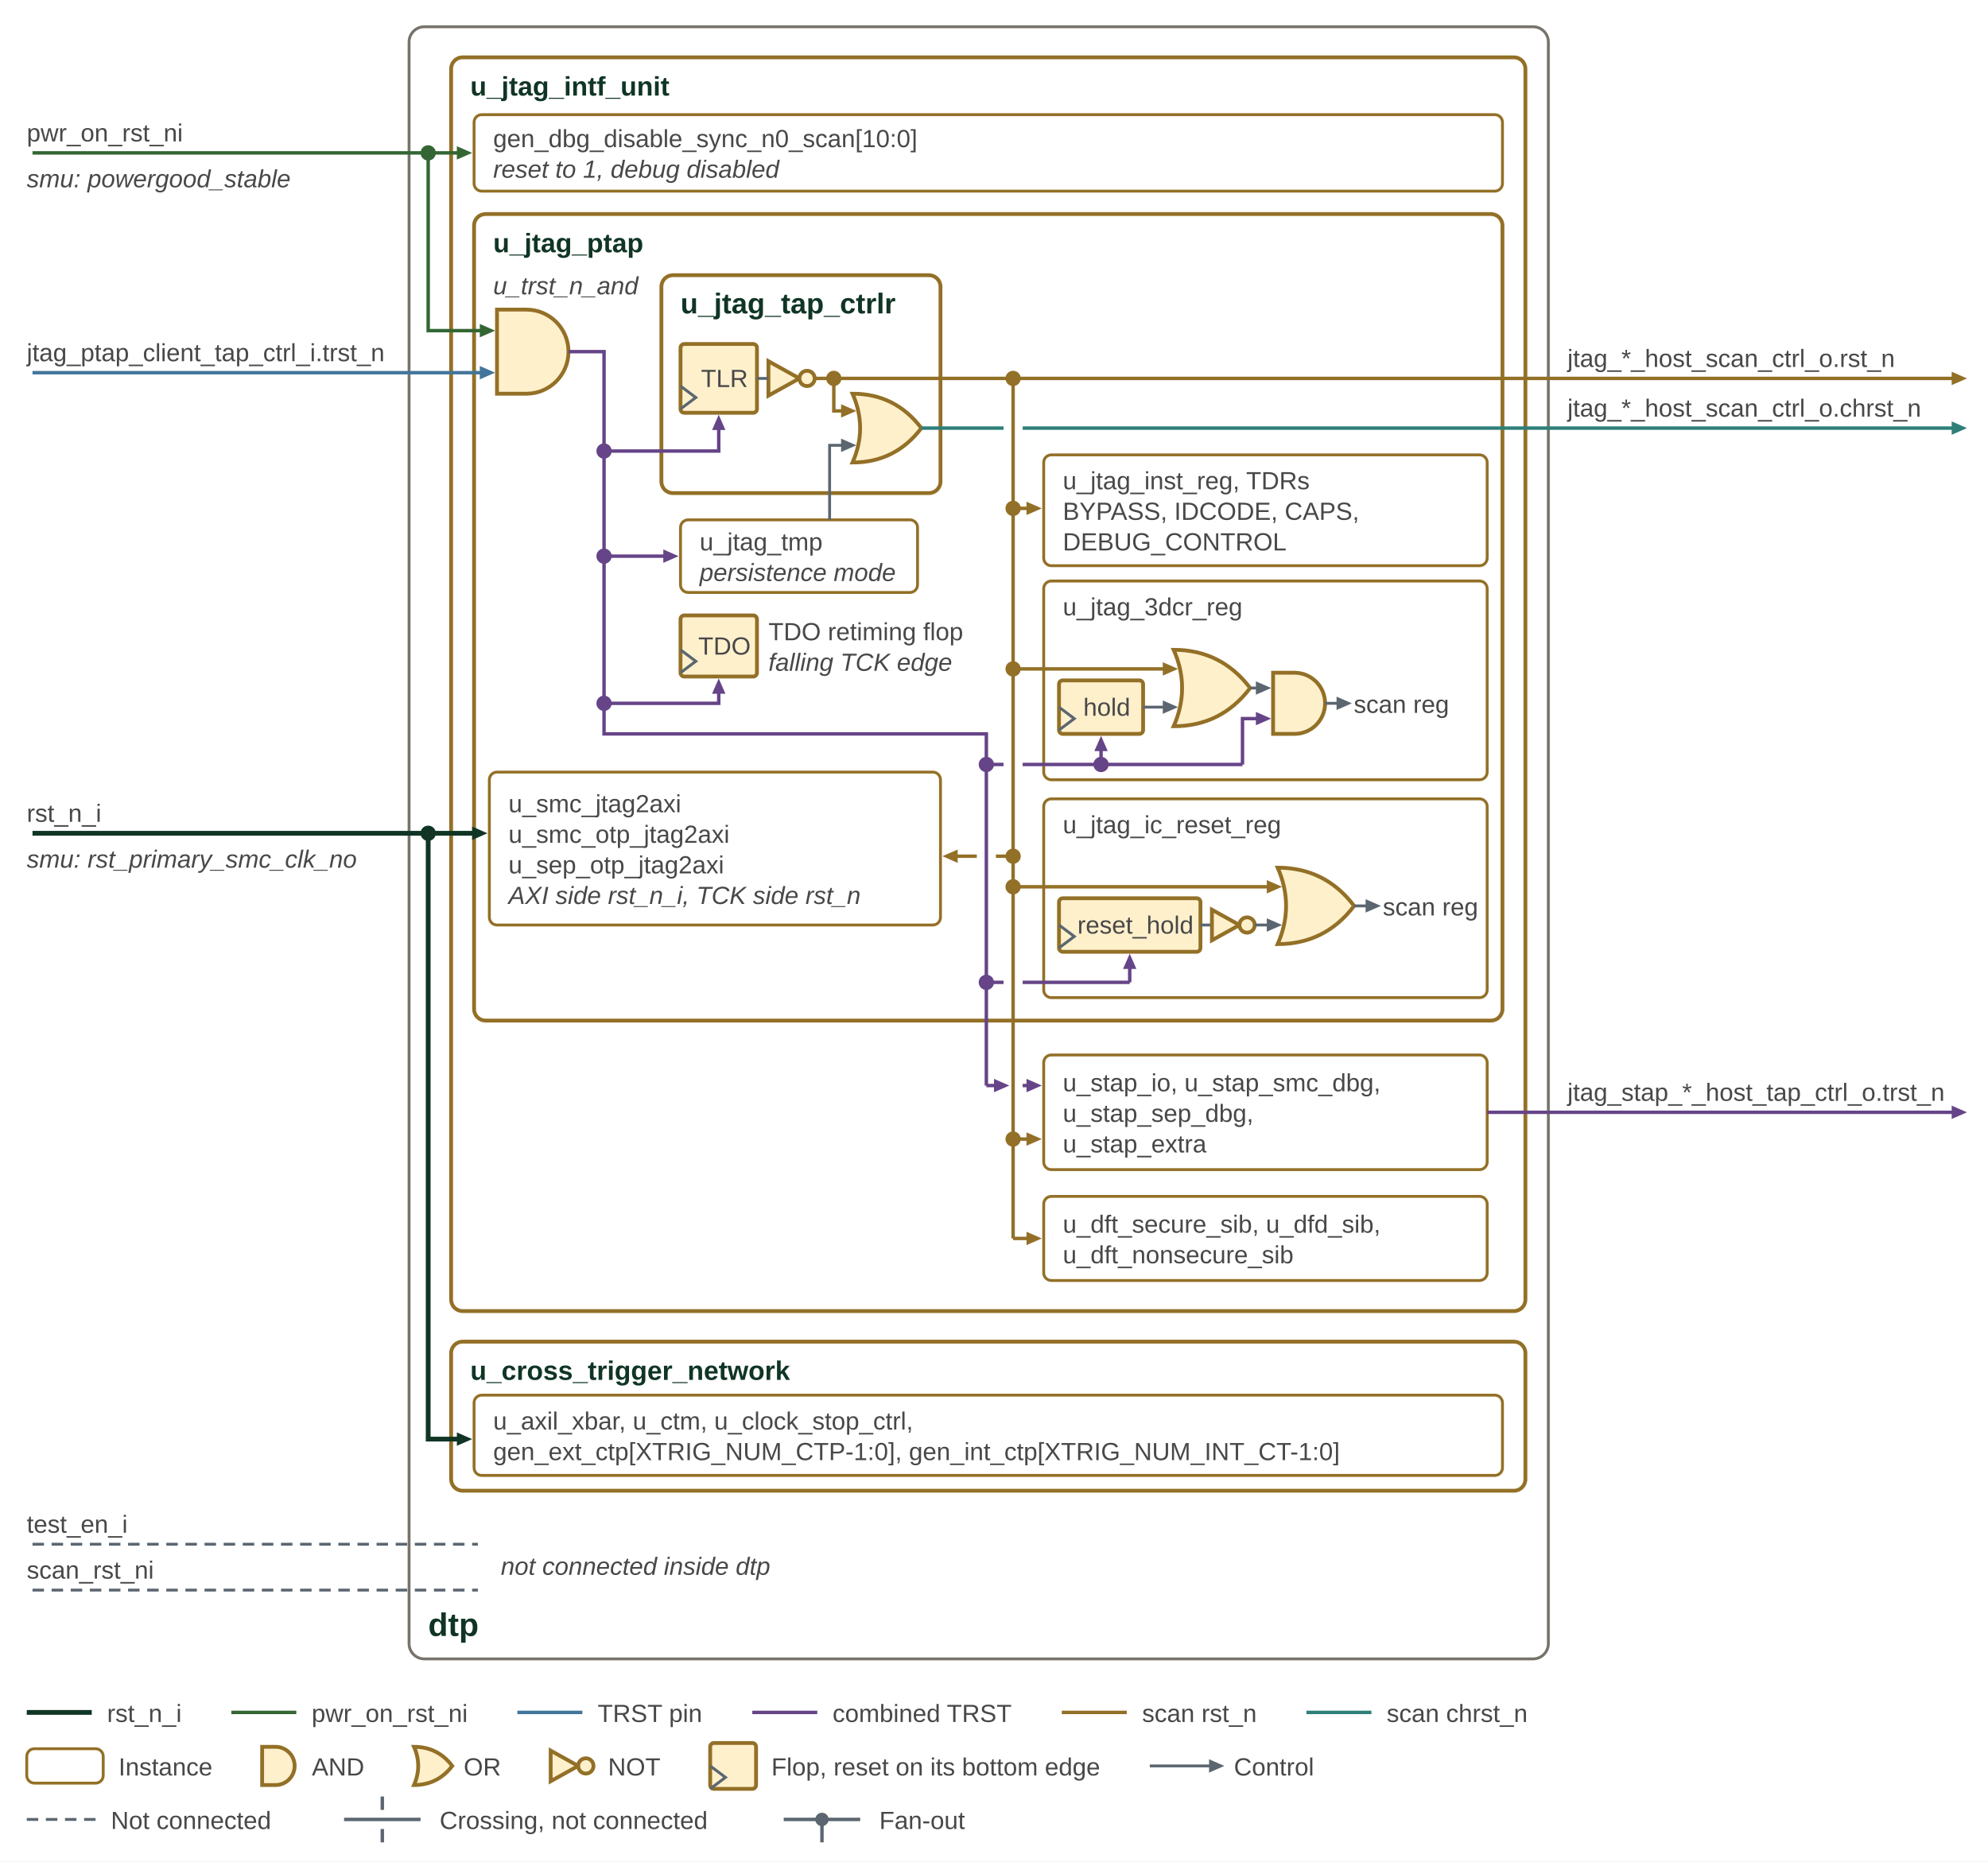
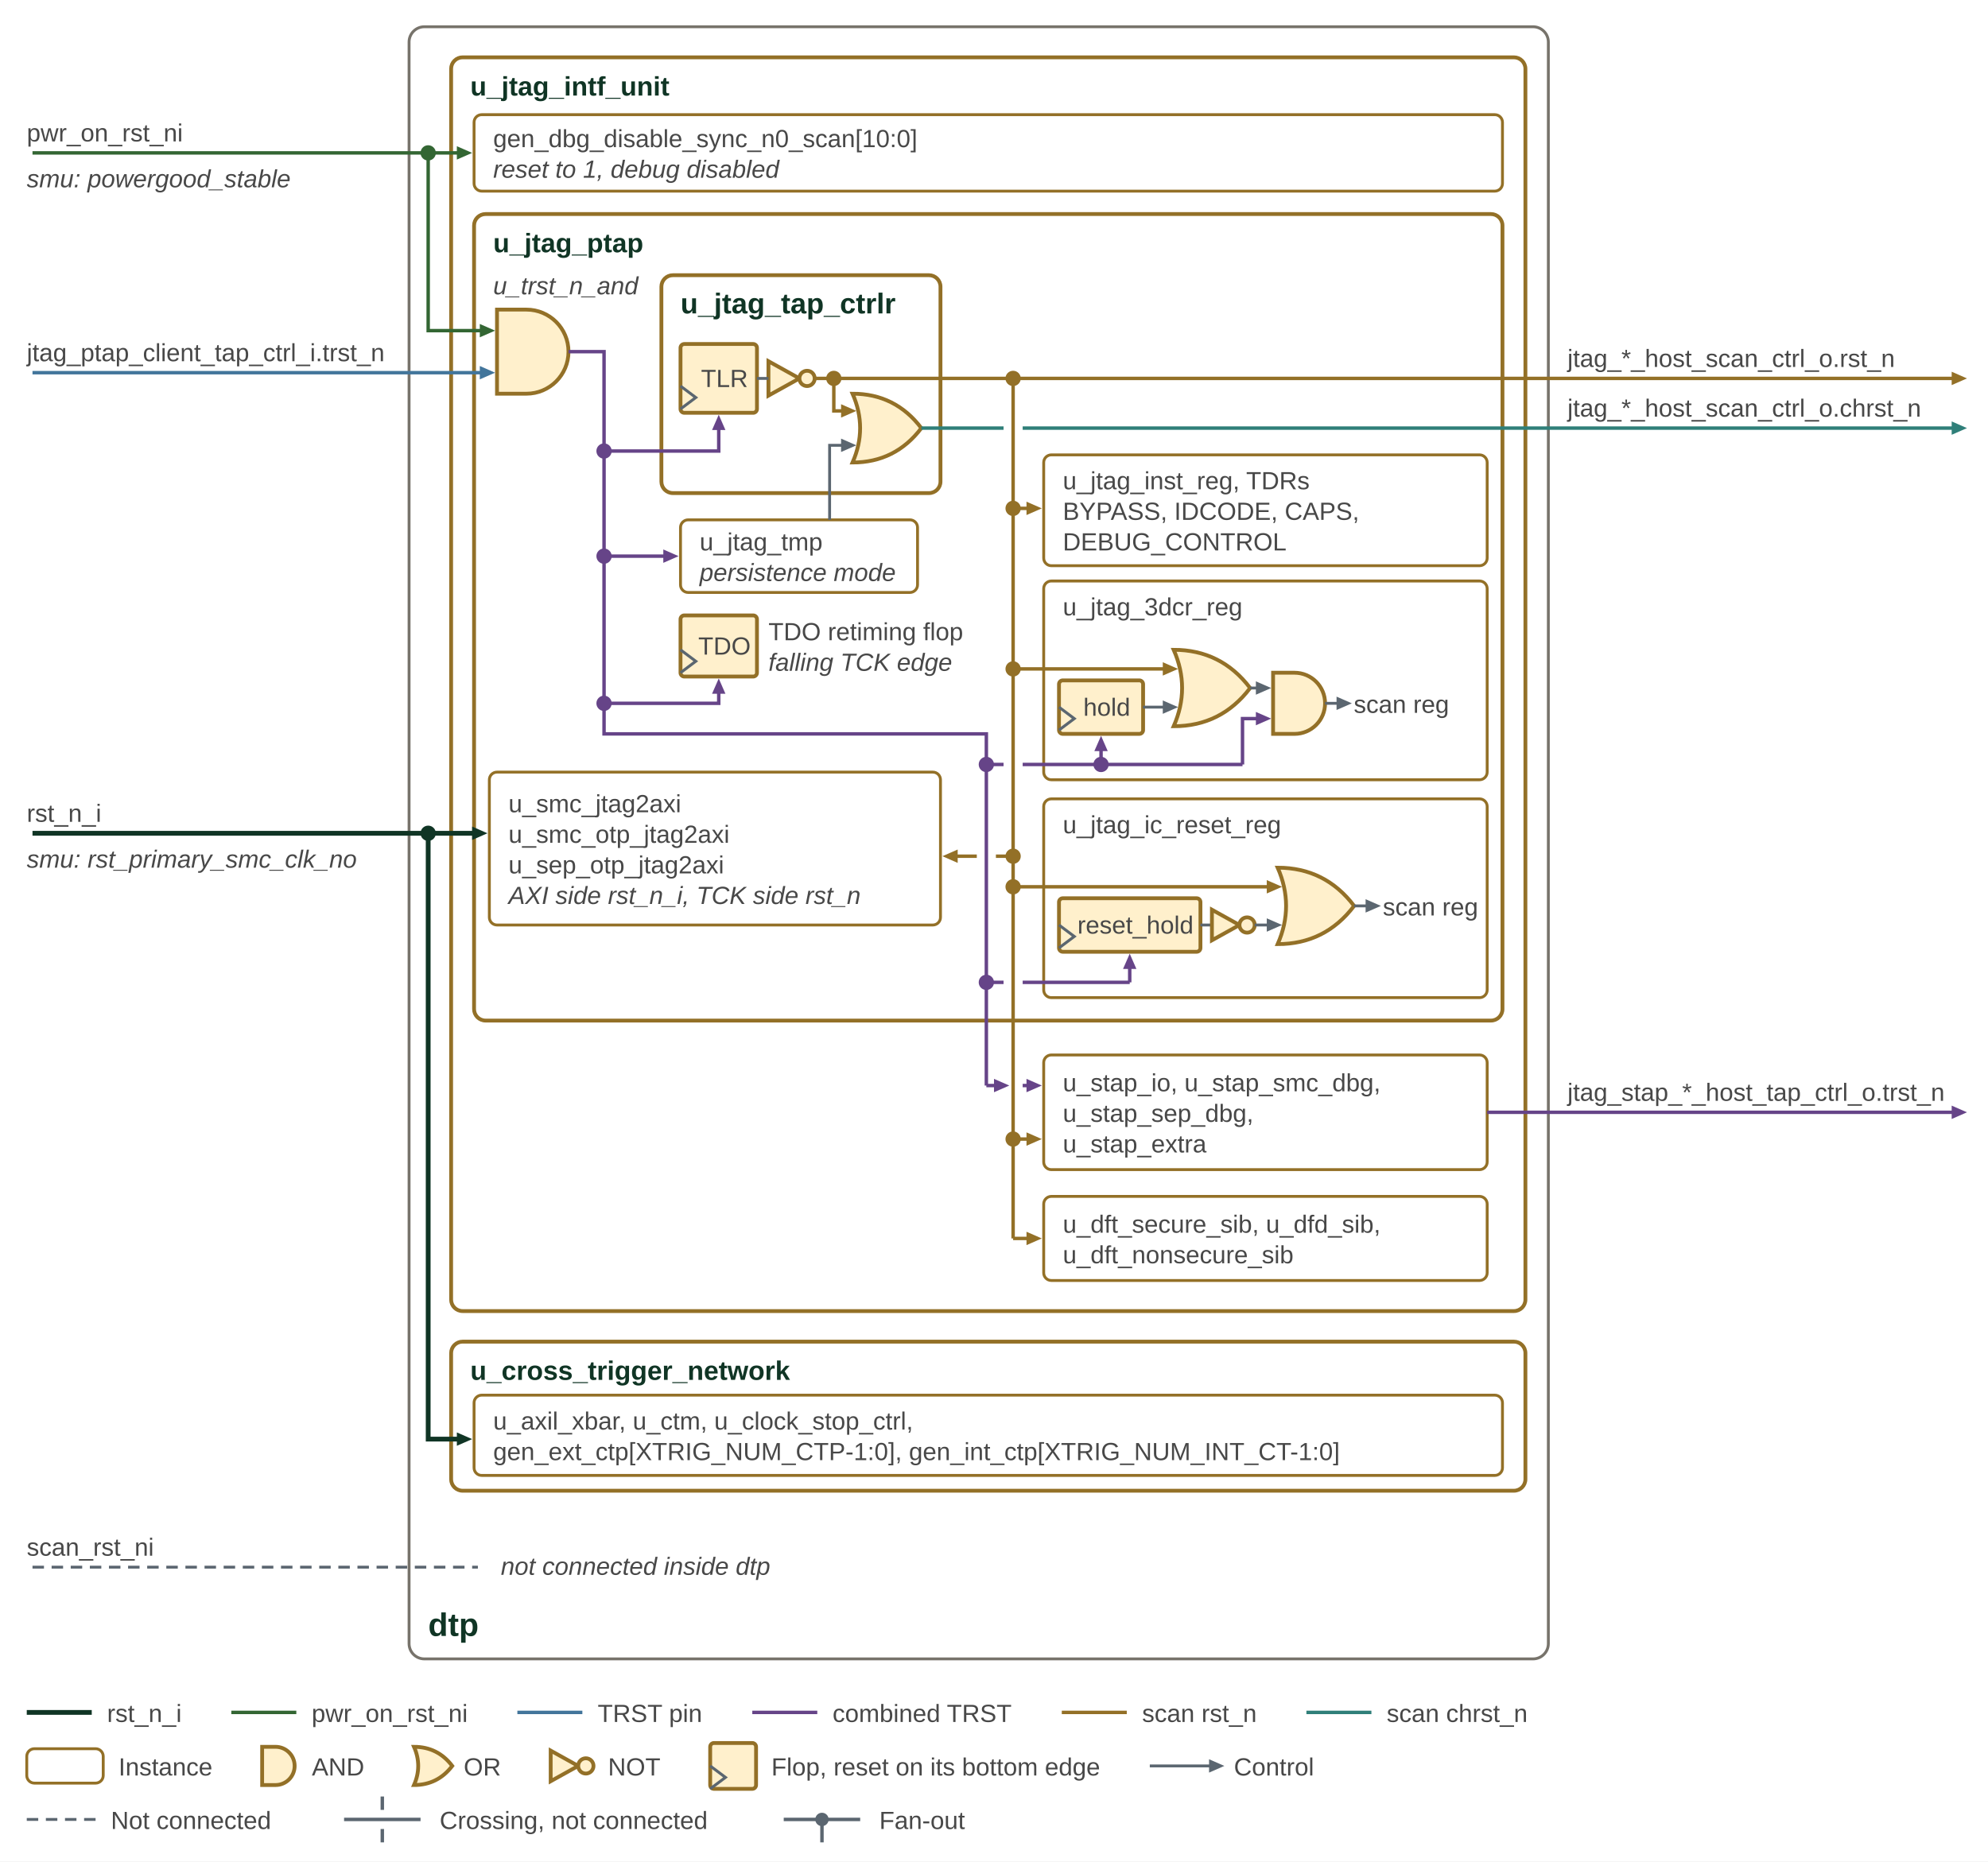
<svg xmlns="http://www.w3.org/2000/svg" width="1040" height="974" viewBox="0 0 1040 974" role="img" aria-labelledby="title desc">
  <defs>
    <marker id="ae" markerUnits="userSpaceOnUse" markerWidth="10" markerHeight="9" refX="7" refY="4.5" orient="auto">
      <path d="M0,0 L10,4.5 L0,9 Z" fill="#103525" />
    </marker>
    <marker id="as" markerUnits="userSpaceOnUse" markerWidth="10" markerHeight="9" refX="3" refY="4.5" orient="auto">
      <path d="M10,0 L0,4.5 L10,9 Z" fill="#103525" />
    </marker>
    <marker id="ge" markerUnits="userSpaceOnUse" markerWidth="8" markerHeight="7" refX="5" refY="3.5" orient="auto">
      <path d="M0,0 L8,3.5 L0,7 Z" fill="#5b6670" />
    </marker>
    <marker id="gs" markerUnits="userSpaceOnUse" markerWidth="8" markerHeight="7" refX="3" refY="3.5" orient="auto">
      <path d="M8,0 L0,3.5 L8,7 Z" fill="#5b6670" />
    </marker>
    <marker id="je" markerUnits="userSpaceOnUse" markerWidth="8" markerHeight="7" refX="5" refY="3.5" orient="auto">
      <path d="M0,0 L8,3.5 L0,7 Z" fill="#42759b" />
    </marker>
    <marker id="js" markerUnits="userSpaceOnUse" markerWidth="8" markerHeight="7" refX="3" refY="3.5" orient="auto">
      <path d="M8,0 L0,3.5 L8,7 Z" fill="#42759b" />
    </marker>
    <marker id="m-smu" markerUnits="userSpaceOnUse" markerWidth="8" markerHeight="7" refX="5" refY="3.5" orient="auto">
      <path d="M0,0 L8,3.5 L0,7 Z" fill="#103525" />
    </marker>
    <marker id="m-ref" markerUnits="userSpaceOnUse" markerWidth="8" markerHeight="7" refX="5" refY="3.5" orient="auto">
      <path d="M0,0 L8,3.5 L0,7 Z" fill="#2f7f79" />
    </marker>
    <marker id="m-per" markerUnits="userSpaceOnUse" markerWidth="8" markerHeight="7" refX="5" refY="3.5" orient="auto">
      <path d="M0,0 L8,3.5 L0,7 Z" fill="#937027" />
    </marker>
    <marker id="m-tel" markerUnits="userSpaceOnUse" markerWidth="8" markerHeight="7" refX="5" refY="3.5" orient="auto">
      <path d="M0,0 L8,3.5 L0,7 Z" fill="#664488" />
    </marker>
    <marker id="m-wdt" markerUnits="userSpaceOnUse" markerWidth="8" markerHeight="7" refX="5" refY="3.5" orient="auto">
      <path d="M0,0 L8,3.5 L0,7 Z" fill="#77736b" />
    </marker>
    <marker id="m-rosc" markerUnits="userSpaceOnUse" markerWidth="8" markerHeight="7" refX="5" refY="3.5" orient="auto">
      <path d="M0,0 L8,3.5 L0,7 Z" fill="#336633" />
    </marker>
    <marker id="m-jtag" markerUnits="userSpaceOnUse" markerWidth="8" markerHeight="7" refX="5" refY="3.5" orient="auto">
      <path d="M0,0 L8,3.5 L0,7 Z" fill="#42759b" />
    </marker>
    <marker id="m-spi" markerUnits="userSpaceOnUse" markerWidth="8" markerHeight="7" refX="5" refY="3.5" orient="auto">
      <path d="M0,0 L8,3.5 L0,7 Z" fill="#5b6670" />
    </marker>
    <marker id="m-slate" markerUnits="userSpaceOnUse" markerWidth="8" markerHeight="7" refX="5" refY="3.5" orient="auto">
      <path d="M0,0 L8,3.5 L0,7 Z" fill="#5b6670" />
    </marker>
    <marker id="m-pg" markerUnits="userSpaceOnUse" markerWidth="8" markerHeight="7" refX="5" refY="3.5" orient="auto">
      <path d="M0,0 L8,3.5 L0,7 Z" fill="#336633" />
    </marker>
    <style>
text { font-family: Arial, sans-serif; font-size: 15px; fill: #484848; }
.t { fill: #484848; }
.b { font-size: 17px; font-weight: bold; fill: #103525; }
.bs { font-size: 15px; font-weight: bold; fill: #103525; }
.h { font-size: 22px; font-weight: bold; fill: #103525; }
.s { font-size: 13px; fill: #484848; }
.si { font-size: 13px; font-style: italic; fill: #484848; }
.pmt { font-size: 12px; font-weight: bold; fill: #ffffff; }
.pst { font-size: 12px; font-weight: bold; fill: #103525; }
.pjt { font-size: 12px; font-weight: bold; fill: #1d4b6e; }
.pct { font-size: 12px; font-weight: bold; fill: #1f5c57; }
.pm { fill: #103525; stroke: #103525; stroke-width: 1.2; }
.ps { fill: #ffffff; stroke: #103525; stroke-width: 1.2; }
.pj { fill: #e8f3ff; stroke: #42759b; stroke-width: 1.2; }
.pc { fill: #d9f0ee; stroke: #2f7f79; stroke-width: 1.2; }
.smu { fill: #ffffff; stroke: #77736b; stroke-width: 1.5; }
.network { fill: #e8f0e8; stroke: #336633; stroke-width: 2; }
.fabric { fill: #fff0cc; stroke: #937027; stroke-width: 2; }
.core { fill: #ffffff; stroke: #937027; stroke-width: 2; }
.future { fill: #ffffff; stroke: #937027; stroke-width: 2; }
.nostroke { stroke: none; }
.fut { fill: none; stroke-dasharray: 7 5; }
.opt { stroke-dasharray: 7 5; }
.hatch { fill: none; stroke: #103525; stroke-opacity: 0.16; stroke-width: 1.2; }
.external { fill: #f2f2f2; stroke: #77736b; stroke-width: 1.5; }
.axi { fill: none; stroke: #103525; stroke-width: 2.5; marker-start: url(#as); marker-end: url(#ae); }
.axio { fill: none; stroke: #103525; stroke-width: 2.5; stroke-dasharray: 8 5; marker-start: url(#as); marker-end: url(#ae); }
.sig { fill: none; stroke: #5b6670; stroke-width: 1.5; marker-start: url(#gs); marker-end: url(#ge); }
.sigo { fill: none; stroke: #5b6670; stroke-width: 1.5; marker-end: url(#ge); }
.jtag { fill: none; stroke: #42759b; stroke-width: 1.8; marker-end: url(#je); }
.jtagb { fill: none; stroke: #42759b; stroke-width: 1.8; marker-start: url(#js); marker-end: url(#je); }
.sigplain { fill: none; stroke: #5b6670; stroke-width: 1.5; }
.n-smu { fill: none; stroke: #103525; stroke-width: 2.5; }
.a-smu { fill: none; stroke: #103525; stroke-width: 2.5; marker-end: url(#m-smu); }
.n-ref { fill: none; stroke: #2f7f79; stroke-width: 1.8; }
.a-ref { fill: none; stroke: #2f7f79; stroke-width: 1.8; marker-end: url(#m-ref); }
.n-per { fill: none; stroke: #937027; stroke-width: 1.8; }
.a-per { fill: none; stroke: #937027; stroke-width: 1.8; marker-end: url(#m-per); }
.n-tel { fill: none; stroke: #664488; stroke-width: 1.8; }
.a-tel { fill: none; stroke: #664488; stroke-width: 1.8; marker-end: url(#m-tel); }
.n-wdt { fill: none; stroke: #77736b; stroke-width: 1.8; }
.a-wdt { fill: none; stroke: #77736b; stroke-width: 1.8; marker-end: url(#m-wdt); }
.n-rosc { fill: none; stroke: #336633; stroke-width: 1.8; }
.a-rosc { fill: none; stroke: #336633; stroke-width: 1.8; marker-end: url(#m-rosc); }
.n-jtag { fill: none; stroke: #42759b; stroke-width: 1.8; }
.a-jtag { fill: none; stroke: #42759b; stroke-width: 1.8; marker-end: url(#m-jtag); }
.n-spi { fill: none; stroke: #5b6670; stroke-width: 1.8; }
.a-spi { fill: none; stroke: #5b6670; stroke-width: 1.8; marker-end: url(#m-spi); }
.n-slate { fill: none; stroke: #5b6670; stroke-width: 1.8; }
.a-slate { fill: none; stroke: #5b6670; stroke-width: 1.8; marker-end: url(#m-slate); }
.n-pg { fill: none; stroke: #336633; stroke-width: 1.8; }
.a-pg { fill: none; stroke: #336633; stroke-width: 1.8; marker-end: url(#m-pg); }
.bt { font-size: 14px; font-weight: bold; fill: #103525; }
.leaf { stroke: #937027; stroke-width: 1.5; }
.outl { fill: none; stroke: #937027; stroke-width: 1.5; }
.outl2 { fill: none; stroke: #937027; stroke-width: 2; }
.tabt { font-size: 11px; font-weight: bold; fill: #ffffff; }
.g-smc { fill: none; stroke: #103525; stroke-width: 1.8; stroke-dasharray: 6 4; marker-end: url(#m-smu); }
.g-ref { fill: none; stroke: #2f7f79; stroke-width: 1.8; stroke-dasharray: 6 4; marker-end: url(#m-ref); }
.g-per { fill: none; stroke: #937027; stroke-width: 1.8; stroke-dasharray: 6 4; marker-end: url(#m-per); }
.g-tel { fill: none; stroke: #664488; stroke-width: 1.8; stroke-dasharray: 6 4; marker-end: url(#m-tel); }
.g-slate { fill: none; stroke: #5b6670; stroke-width: 1.8; stroke-dasharray: 6 4; marker-end: url(#m-slate); }
.gn-slate { fill: none; stroke: #5b6670; stroke-width: 1.8; stroke-dasharray: 6 4; }
.gn-per { fill: none; stroke: #937027; stroke-width: 1.8; stroke-dasharray: 6 4; }
.n-dash { fill: none; stroke: #5b6670; stroke-width: 1.5; stroke-dasharray: 6 4; }
.plain { fill: #ffffff; stroke: #937027; stroke-width: 1.5; }
</style>
  </defs>
  <rect width="1040" height="974" fill="#ffffff" />
  <rect class="smu" x="214" y="14" width="596" height="854" rx="8" />
  <text class="b" x="224" y="856" text-anchor="start">dtp</text>
  <rect class="core" x="236" y="30" width="562" height="656" rx="6" />
  <text class="bt" x="246" y="50" text-anchor="start">u_jtag_intf_unit</text>
  <rect class="core" x="248" y="112" width="538" height="422" rx="6" />
  <text class="bt" x="258" y="132" text-anchor="start">u_jtag_ptap</text>
  <rect class="core" x="236" y="702" width="562" height="78" rx="6" />
  <text class="bt" x="246" y="722" text-anchor="start">u_cross_trigger_network</text>
  <rect class="plain" x="248" y="60" width="538" height="40" rx="4" />
  <text class="s" x="258" y="77" text-anchor="start">gen_dbg_disable_sync_n0_scan[10:0]</text>
  <text class="si" x="258" y="93" text-anchor="start">reset to 1, debug disabled</text>
  <text class="s" x="14" y="74" text-anchor="start">pwr_on_rst_ni</text>
  <text class="si" x="14" y="98" text-anchor="start">smu: powergood_stable</text>
  <path class="a-pg" d="M17,80 L244,80" />
  <circle cx="224" cy="80" r="4" fill="#336633" />
  <path class="fabric" d="M260,162 L275.4,162 A22,22 0 0 1 275.4,206 L260,206 Z" />
  <text class="si" x="258" y="154" text-anchor="start">u_trst_n_and</text>
  <path class="a-pg" d="M224,80 L224,173.0 L256,173.0" />
  <text class="s" x="14" y="189" text-anchor="start">jtag_ptap_client_tap_ctrl_i.trst_n</text>
  <path class="a-jtag" d="M17,195.0 L256,195.0" />
  <rect class="core" x="346" y="144" width="146" height="114" rx="6" />
  <text class="bs" x="356" y="164" text-anchor="start">u_jtag_tap_ctrlr</text>
  <rect class="fabric" x="356" y="180" width="40" height="36" rx="2" />
  <path class="sigplain" d="M356,202 L364,208 L356,214" />
  <text class="s" x="379" y="202.5" text-anchor="middle">TLR</text>
  <path class="fabric" d="M402,189 L418.2,198 L402,207 Z" />
  <circle class="fabric" cx="422.2" cy="198" r="4" />
  <path class="sigplain" d="M396,198 L402,198" />
  <path class="fabric" d="M446,206 Q453.92,224 446,242 Q468.32,242 482,224 Q468.32,206 446,206 Z" />
  <path class="a-per" d="M436.2,198 L436.2,215.0 L445.0,215.0" />
  <circle cx="436.2" cy="198" r="4" fill="#937027" />
  <path class="n-tel" d="M297.4,184.0 L316,184.0 L316,384 L516,384 L516,568" />
  <path class="a-tel" d="M316,236 L376,236 L376,220" />
  <circle cx="316" cy="236" r="4" fill="#664488" />
  <path class="n-per" d="M426.2,198 L530,198 L530,648" />
  <circle cx="530" cy="198" r="4" fill="#937027" />
  <path class="a-per" d="M530,198 L1026,198" />
  <text class="s" x="820" y="192" text-anchor="start">jtag_*_host_scan_ctrl_o.rst_n</text>
  <path class="n-ref" d="M482,224 L525,224" />
  <path class="a-ref" d="M535,224 L1026,224" />
  <text class="s" x="820" y="218" text-anchor="start">jtag_*_host_scan_ctrl_o.chrst_n</text>
  <rect class="plain" x="356" y="272" width="124" height="38" rx="4" />
  <text class="s" x="366" y="288" text-anchor="start">u_jtag_tmp</text>
  <text class="si" x="366" y="304" text-anchor="start">persistence mode</text>
  <path class="sigo" d="M434,272 L434,233.0 L445.0,233.0" />
  <path class="a-tel" d="M316,291 L352,291" />
  <circle cx="316" cy="291" r="4" fill="#664488" />
  <rect class="fabric" x="356" y="322" width="40" height="32" rx="2" />
  <path class="sigplain" d="M356,340 L364,346 L356,352" />
  <text class="s" x="379" y="342.5" text-anchor="middle">TDO</text>
  <text class="s" x="402" y="335" text-anchor="start">TDO retiming flop</text>
  <text class="si" x="402" y="351" text-anchor="start">falling TCK edge</text>
  <path class="a-tel" d="M316,368 L376,368 L376,358" />
  <circle cx="316" cy="368" r="4" fill="#664488" />
  <rect class="plain" x="546" y="238" width="232" height="58" rx="4" />
  <text class="s" x="556" y="256" text-anchor="start">u_jtag_inst_reg, TDRs</text>
  <text class="s" x="556" y="272" text-anchor="start">BYPASS, IDCODE, CAPS,</text>
  <text class="s" x="556" y="288" text-anchor="start">DEBUG_CONTROL</text>
  <path class="a-per" d="M530,266 L542,266" />
  <circle cx="530" cy="266" r="4" fill="#937027" />
  <rect class="plain" x="546" y="304" width="232" height="104" rx="4" />
  <text class="s" x="556" y="322" text-anchor="start">u_jtag_3dcr_reg</text>
  <rect class="fabric" x="554" y="356" width="44" height="28" rx="2" />
  <path class="sigplain" d="M554,370 L562,376 L554,382" />
  <text class="s" x="579" y="374.5" text-anchor="middle">hold</text>
  <path class="sigo" d="M598,370.0 L613.3,370.0" />
  <path class="a-per" d="M530,350.0 L613.3,350.0" />
  <circle cx="530" cy="350" r="4" fill="#937027" />
  <path class="fabric" d="M614,340 Q622.8,360 614,380 Q638.8,380 654,360 Q638.8,340 614,340 Z" />
  <circle cx="516" cy="400" r="4" fill="#664488" />
  <path class="fabric" d="M666,352 L677.2,352 A16,16 0 0 1 677.2,384 L666,384 Z" />
  <path class="sigo" d="M654,360.0 L662,360.0" />
  <path class="n-tel" d="M516,400 L525,400" />
  <path class="n-tel" d="M535,400 L650,400" />
  <path class="a-tel" d="M650,400 L650,376.0 L662,376.0" />
  <circle cx="576" cy="400" r="4" fill="#664488" />
  <path class="a-tel" d="M576.0,400 L576.0,388.0" />
  <path class="sigo" d="M693.2,368.0 L704.2,368.0" />
  <text class="s" x="708.2" y="373" text-anchor="start">scan reg</text>
  <rect class="plain" x="546" y="418" width="232" height="104" rx="4" />
  <text class="s" x="556" y="436" text-anchor="start">u_jtag_ic_reset_reg</text>
  <rect class="fabric" x="554" y="470" width="74" height="28" rx="2" />
  <path class="sigplain" d="M554,484 L562,490 L554,496" />
  <text class="s" x="594" y="488.5" text-anchor="middle">reset_hold</text>
  <path class="sigplain" d="M628,484.0 L634,484.0" />
  <path class="fabric" d="M634,476 L648.4,484 L634,492 Z" />
  <circle class="fabric" cx="652.4" cy="484" r="4" />
  <path class="sigo" d="M656.4,484.0 L667.7,484.0" />
  <path class="a-per" d="M530,464.0 L667.7,464.0" />
  <circle cx="530" cy="464" r="4" fill="#937027" />
  <path class="fabric" d="M668.4,454 Q677.2,474 668.4,494 Q693.2,494 708.4,474 Q693.2,454 668.4,454 Z" />
  <circle cx="516" cy="514" r="4" fill="#664488" />
  <path class="n-tel" d="M516,514 L525,514" />
  <path class="n-tel" d="M535,514 L591,514" />
  <path class="a-tel" d="M591.0,514 L591.0,502.0" />
  <path class="sigo" d="M708.4,474.0 L719.4,474.0" />
  <text class="s" x="723.4" y="479" text-anchor="start">scan reg</text>
  <rect class="plain" x="256" y="404" width="236" height="80" rx="4" />
  <text class="s" x="266" y="425" text-anchor="start">u_smc_jtag2axi</text>
  <text class="s" x="266" y="441" text-anchor="start">u_smc_otp_jtag2axi</text>
  <text class="s" x="266" y="457" text-anchor="start">u_sep_otp_jtag2axi</text>
  <text class="si" x="266" y="473" text-anchor="start">AXI side rst_n_i, TCK side rst_n</text>
  <path class="n-per" d="M530,448 L521,448" />
  <path class="a-per" d="M511,448 L496,448" />
  <circle cx="530" cy="448" r="4" fill="#937027" />
  <text class="s" x="14" y="430" text-anchor="start">rst_n_i</text>
  <text class="si" x="14" y="454" text-anchor="start">smu: rst_primary_smc_clk_no</text>
  <path class="a-smu" d="M17,436 L252,436" />
  <circle cx="224" cy="436" r="4" fill="#103525" />
  <path class="a-smu" d="M224,436 L224,753.0 L244,753.0" />
  <rect class="plain" x="248" y="730" width="538" height="42" rx="4" />
  <text class="s" x="258" y="748" text-anchor="start">u_axil_xbar, u_ctm, u_clock_stop_ctrl,</text>
  <text class="s" x="258" y="764" text-anchor="start">gen_ext_ctp[XTRIG_NUM_CTP-1:0], gen_int_ctp[XTRIG_NUM_INT_CT-1:0]</text>
  <rect class="plain" x="546" y="552" width="232" height="60" rx="4" />
  <text class="s" x="556" y="571" text-anchor="start">u_stap_io, u_stap_smc_dbg,</text>
  <text class="s" x="556" y="587" text-anchor="start">u_stap_sep_dbg,</text>
  <text class="s" x="556" y="603" text-anchor="start">u_stap_extra</text>
  <path class="a-tel" d="M516,568 L525,568" />
  <path class="a-tel" d="M535,568 L542,568" />
  <path class="a-per" d="M530,596 L542,596" />
  <circle cx="530" cy="596" r="4" fill="#937027" />
  <path class="a-tel" d="M778,582 L1026,582" />
  <text class="s" x="820" y="576" text-anchor="start">jtag_stap_*_host_tap_ctrl_o.trst_n</text>
  <rect class="plain" x="546" y="626" width="232" height="44" rx="4" />
  <text class="s" x="556" y="645" text-anchor="start">u_dft_secure_sib, u_dfd_sib,</text>
  <text class="s" x="556" y="661" text-anchor="start">u_dft_nonsecure_sib</text>
  <path class="a-per" d="M530,648 L542,648" />
-   <text class="s" x="14" y="802" text-anchor="start">test_en_i</text>
-   <path class="n-dash" d="M17,808 L250,808" />
-   <text class="s" x="14" y="826" text-anchor="start">scan_rst_ni</text>
-   <path class="n-dash" d="M17,832 L250,832" />
+   <text class="s" x="14" y="814" text-anchor="start">scan_rst_ni</text>
+   <path class="n-dash" d="M17,820 L250,820" />
  <text class="si" x="262" y="824" text-anchor="start">not connected inside dtp</text>
  <path class="n-smu" d="M14,896 L48,896" />
  <text class="s" x="56" y="901" text-anchor="start">rst_n_i</text>
  <path class="n-pg" d="M121.013,896 L155.013,896" />
  <text class="s" x="163.013" y="901" text-anchor="start">pwr_on_rst_ni</text>
  <path class="n-jtag" d="M270.653,896 L304.653,896" />
  <text class="s" x="312.653" y="901" text-anchor="start">TRST pin</text>
  <path class="n-tel" d="M393.552,896 L427.552,896" />
  <text class="s" x="435.552" y="901" text-anchor="start">combined TRST</text>
  <path class="n-per" d="M555.464,896 L589.464,896" />
  <text class="s" x="597.464" y="901" text-anchor="start">scan rst_n</text>
  <path class="n-ref" d="M683.433,896 L717.433,896" />
  <text class="s" x="725.433" y="901" text-anchor="start">scan chrst_n</text>
  <rect class="plain" x="14" y="915" width="40" height="18" rx="4" />
  <text class="s" x="62" y="929" text-anchor="start">Instance</text>
  <path class="fabric" d="M137.14,914 L144.14,914 A10,10 0 0 1 144.14,934 L137.14,934 Z" />
  <text class="s" x="163.14" y="929" text-anchor="start">AND</text>
  <path class="fabric" d="M216.583,914 Q220.983,924 216.583,934 Q228.983,934 236.583,924 Q228.983,914 216.583,914 Z" />
  <text class="s" x="242.583" y="929" text-anchor="start">OR</text>
  <path class="fabric" d="M288.083,916 L302.483,924 L288.083,932 Z" />
  <circle class="fabric" cx="306.483" cy="924" r="4" />
  <text class="s" x="318.083" y="929" text-anchor="start">NOT</text>
  <rect class="fabric" x="371.526" y="912" width="24" height="24" rx="2" />
  <path class="sigplain" d="M371.526,924 L379.526,930 L371.526,936" />
  <text class="s" x="403.526" y="929" text-anchor="start">Flop, reset on its bottom edge</text>
  <path class="sigo" d="M601.503,924 L637.503,924" />
  <text class="s" x="645.503" y="929" text-anchor="start">Control</text>
  <path class="n-dash" d="M14,952 L50,952" />
  <text class="s" x="58" y="957" text-anchor="start">Not connected</text>
  <path class="n-slate" d="M180,952 L220,952" />
  <path class="n-slate" d="M200,940 L200,947 M200,957 L200,964" />
  <text class="s" x="230" y="957" text-anchor="start">Crossing, not connected</text>
  <path class="n-slate" d="M410,952 L450,952 M430,952 L430,964" />
  <circle cx="430" cy="952" r="3.5" fill="#5b6670" />
  <text class="s" x="460" y="957" text-anchor="start">Fan-out</text>
</svg>
